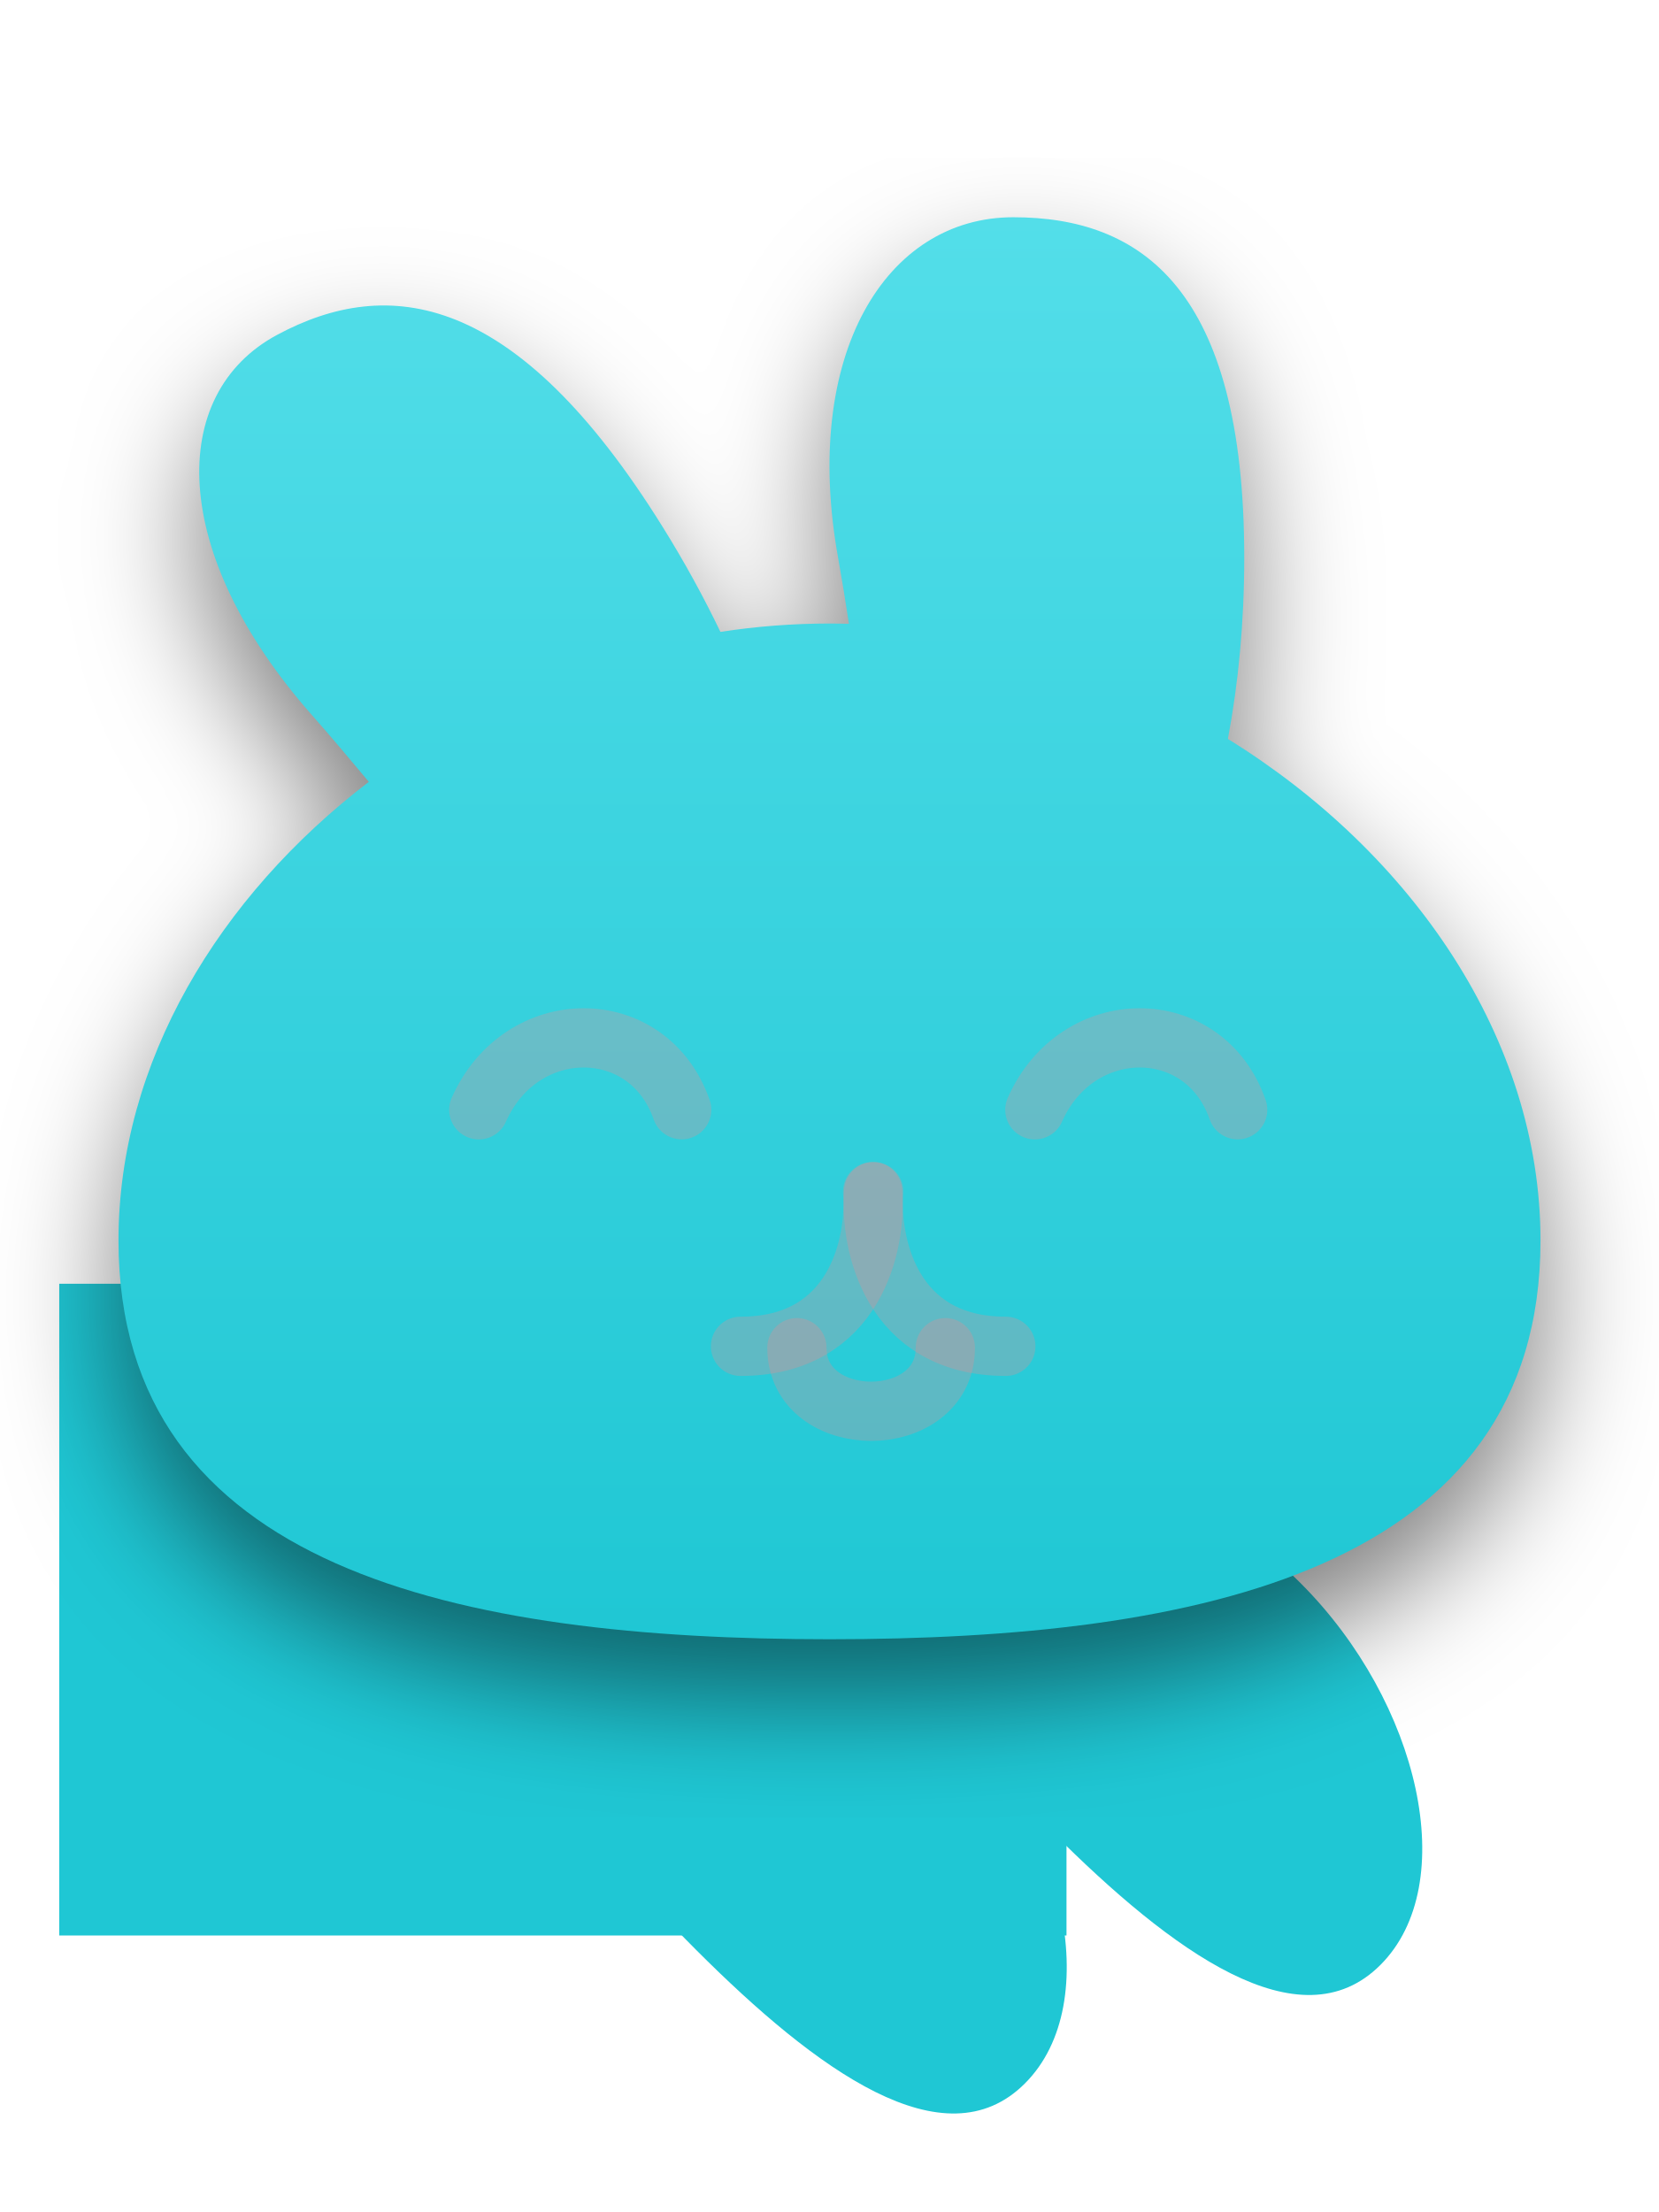
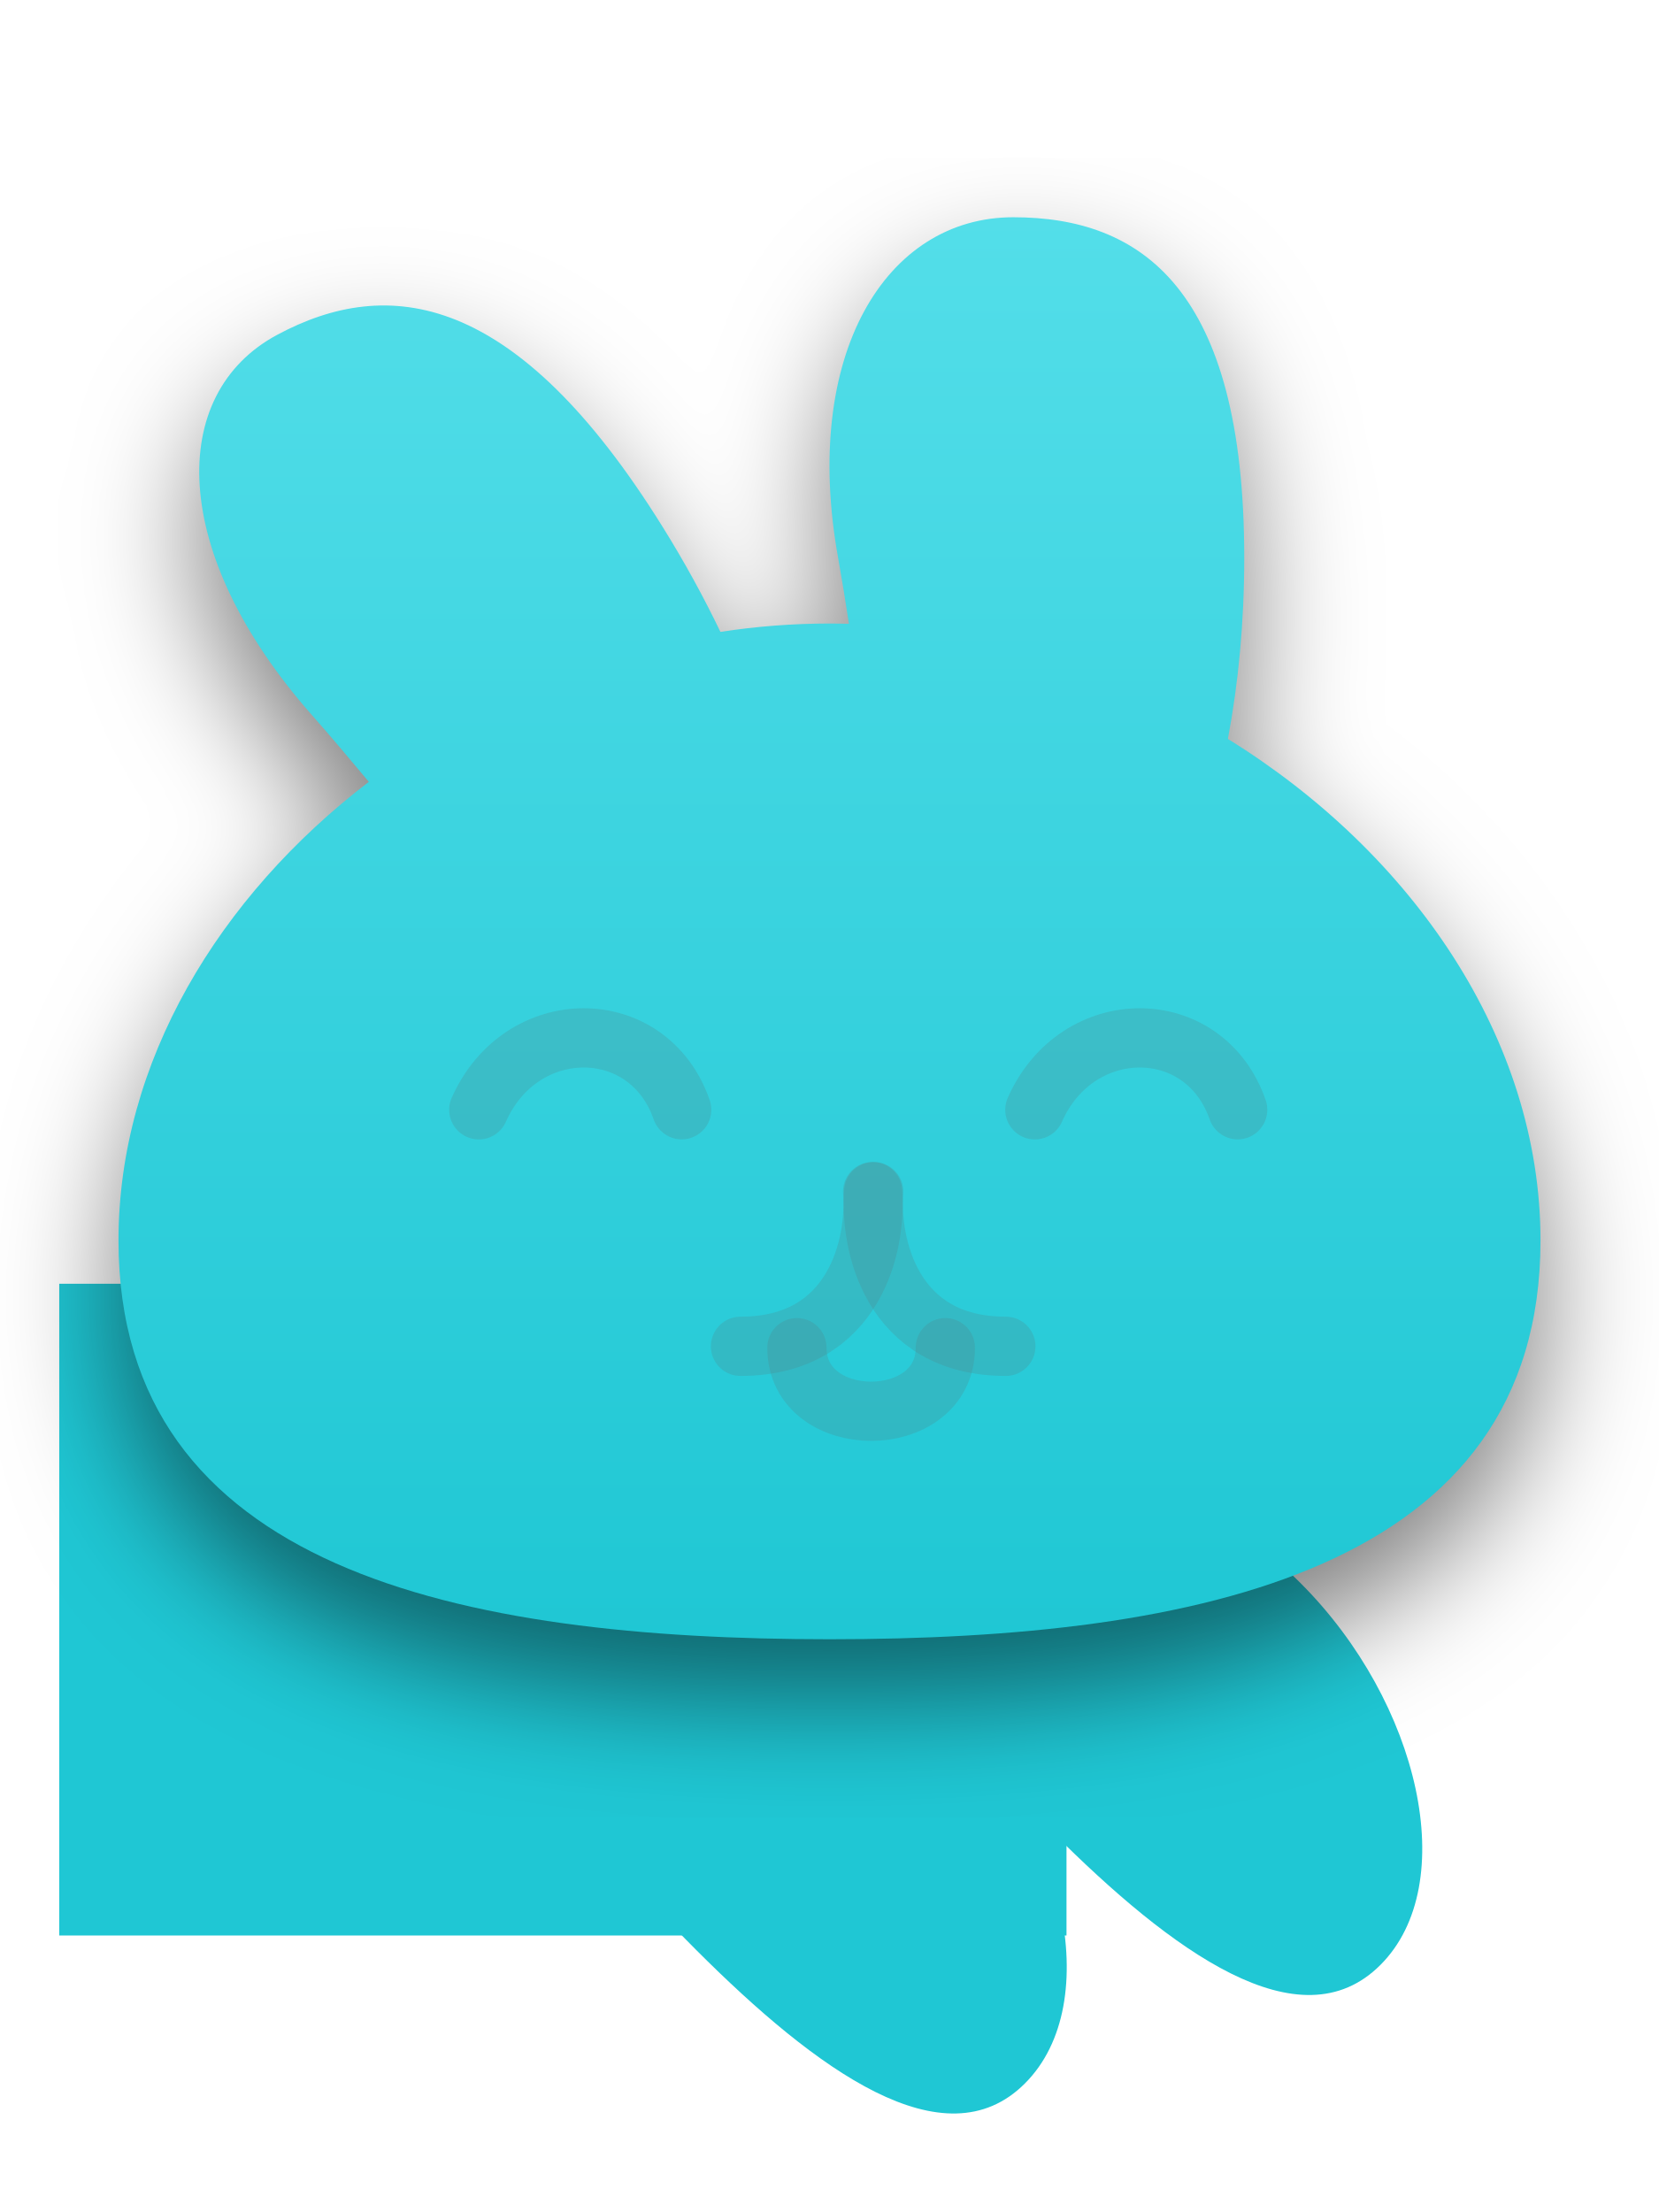
<svg xmlns="http://www.w3.org/2000/svg" width="24" height="32" viewBox="0 0 28 32" fill="none">
  <rect x="1" y="19" width="17" height="11" fill="#1FC7D4" />
  <path d="M9.507 24.706C8.146 26.067 9.738 28.231 11.755 30.249C13.773 32.267 15.938 33.858 17.298 32.497C18.659 31.137 17.968 28.071 15.951 26.053C13.933 24.036 10.868 23.345 9.507 24.706Z" fill="#1FC7D4" />
  <path d="M15.507 22.706C14.146 24.067 15.738 26.231 17.756 28.249C19.773 30.267 21.938 31.858 23.298 30.497C24.659 29.137 23.968 26.071 21.951 24.053C19.933 22.036 16.868 21.345 15.507 22.706Z" fill="#1FC7D4" />
  <g filter="url(#filter0_d)">
    <path fill-rule="evenodd" clip-rule="evenodd" d="M14.146 6.752C14.21 7.109 14.27 7.481 14.328 7.862C14.219 7.859 14.11 7.857 14 7.857C13.38 7.857 12.765 7.905 12.159 7.998C11.879 7.415 11.555 6.822 11.187 6.231C8.699 2.229 6.538 1.987 4.679 2.984C2.819 3.981 2.856 6.676 5.267 9.405C5.581 9.761 5.901 10.14 6.225 10.529C3.69 12.466 2 15.264 2 18.27C2 23.829 7.785 25 14 25C20.215 25 26 23.829 26 18.27C26 14.866 23.832 11.727 20.724 9.805C20.902 8.86 21 7.83 21 6.752C21 2.196 19.255 1 17.102 1C14.95 1 13.526 3.318 14.146 6.752Z" fill="url(#paint0_linear_bunnyhead_max)" />
  </g>
-   <path d="M11.505 16.063C10.944 14.446 8.797 14.446 8.081 16.064" stroke="rgba(282, 134, 138, 0.25)" stroke-linecap="round" />
-   <path d="M20.889 16.063C20.328 14.446 18.182 14.446 17.466 16.064" stroke="rgba(282, 134, 138, 0.25)" stroke-linecap="round" />
-   <path d="M14.728 17.445C14.796 18.315 14.445 20.056 12.498 20.056" stroke="rgba(282, 134, 138, 0.25)" stroke-linecap="round" />
-   <path d="M14.746 17.445C14.678 18.315 15.03 20.056 16.976 20.056" stroke="rgba(282, 134, 138, 0.25)" stroke-linecap="round" />
-   <path d="M13.45 20.079C13.45 21.51 15.955 21.51 15.955 20.079" stroke="rgba(282, 134, 138, 0.25)" stroke-linecap="round" />
+   <path d="M11.505 16.063C10.944 14.446 8.797 14.446 8.081 16.064" stroke="rgba(82, 134, 138, 0.25)" stroke-linecap="round" />
+   <path d="M20.889 16.063C20.328 14.446 18.182 14.446 17.466 16.064" stroke="rgba(82, 134, 138, 0.25)" stroke-linecap="round" />
+   <path d="M14.728 17.445C14.796 18.315 14.445 20.056 12.498 20.056" stroke="rgba(82, 134, 138, 0.25)" stroke-linecap="round" />
+   <path d="M14.746 17.445C14.678 18.315 15.03 20.056 16.976 20.056" stroke="rgba(82, 134, 138, 0.25)" stroke-linecap="round" />
+   <path d="M13.45 20.079C13.45 21.51 15.955 21.51 15.955 20.079" stroke="rgba(82, 134, 138, 0.25)" stroke-linecap="round" />
  <defs>
    <filter id="filter0_d" x="0" y="0" width="28" height="28" filterUnits="userSpaceOnUse" color-interpolation-filters="sRGB">
      <feFlood flood-opacity="0" result="BackgroundImageFix" />
      <feColorMatrix in="SourceAlpha" type="matrix" values="0 0 0 0 0 0 0 0 0 0 0 0 0 0 0 0 0 0 127 0" />
      <feOffset dy="1" />
      <feGaussianBlur stdDeviation="1" />
      <feColorMatrix type="matrix" values="0 0 0 0 0 0 0 0 0 0 0 0 0 0 0 0 0 0 0.5 0" />
      <feBlend mode="normal" in2="BackgroundImageFix" result="effect1_dropShadow" />
      <feBlend mode="normal" in="SourceGraphic" in2="effect1_dropShadow" result="shape" />
    </filter>
    <linearGradient id="paint0_linear_bunnyhead_max" x1="14" y1="1" x2="14" y2="25" gradientUnits="userSpaceOnUse">
      <stop stop-color="#53DEE9" />
      <stop offset="1" stop-color="#1FC7D4" />
    </linearGradient>
  </defs>
</svg>
